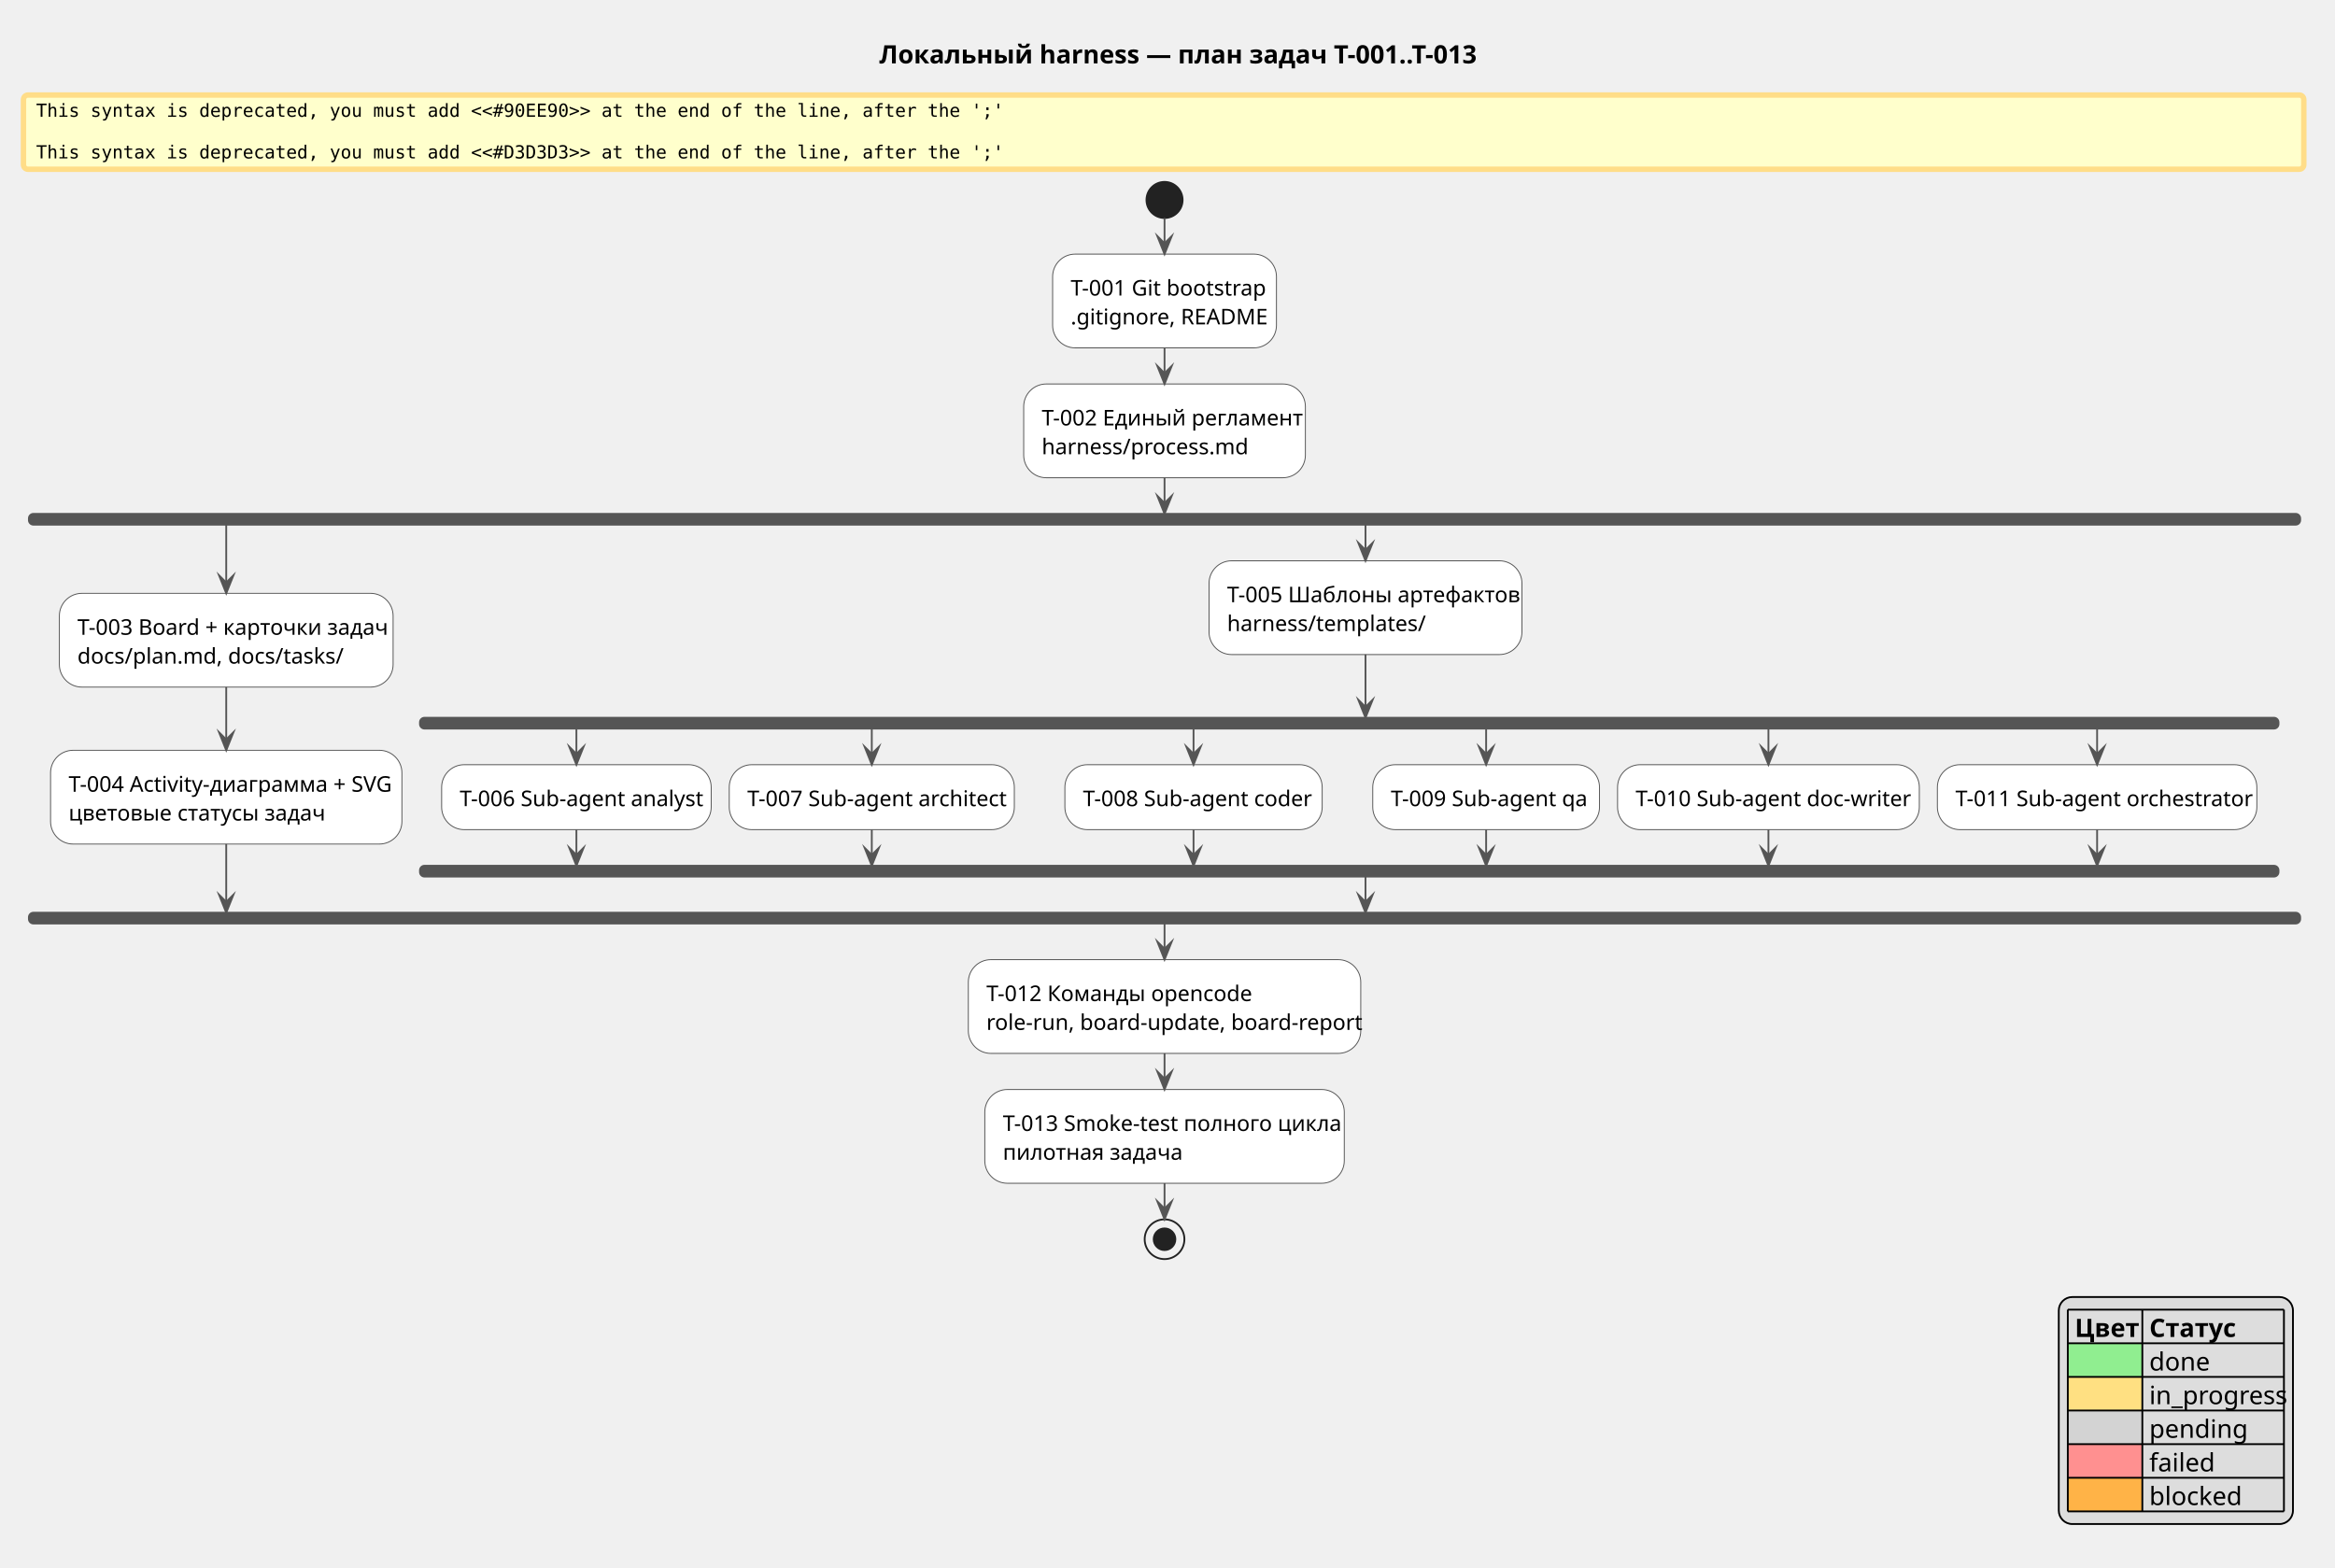
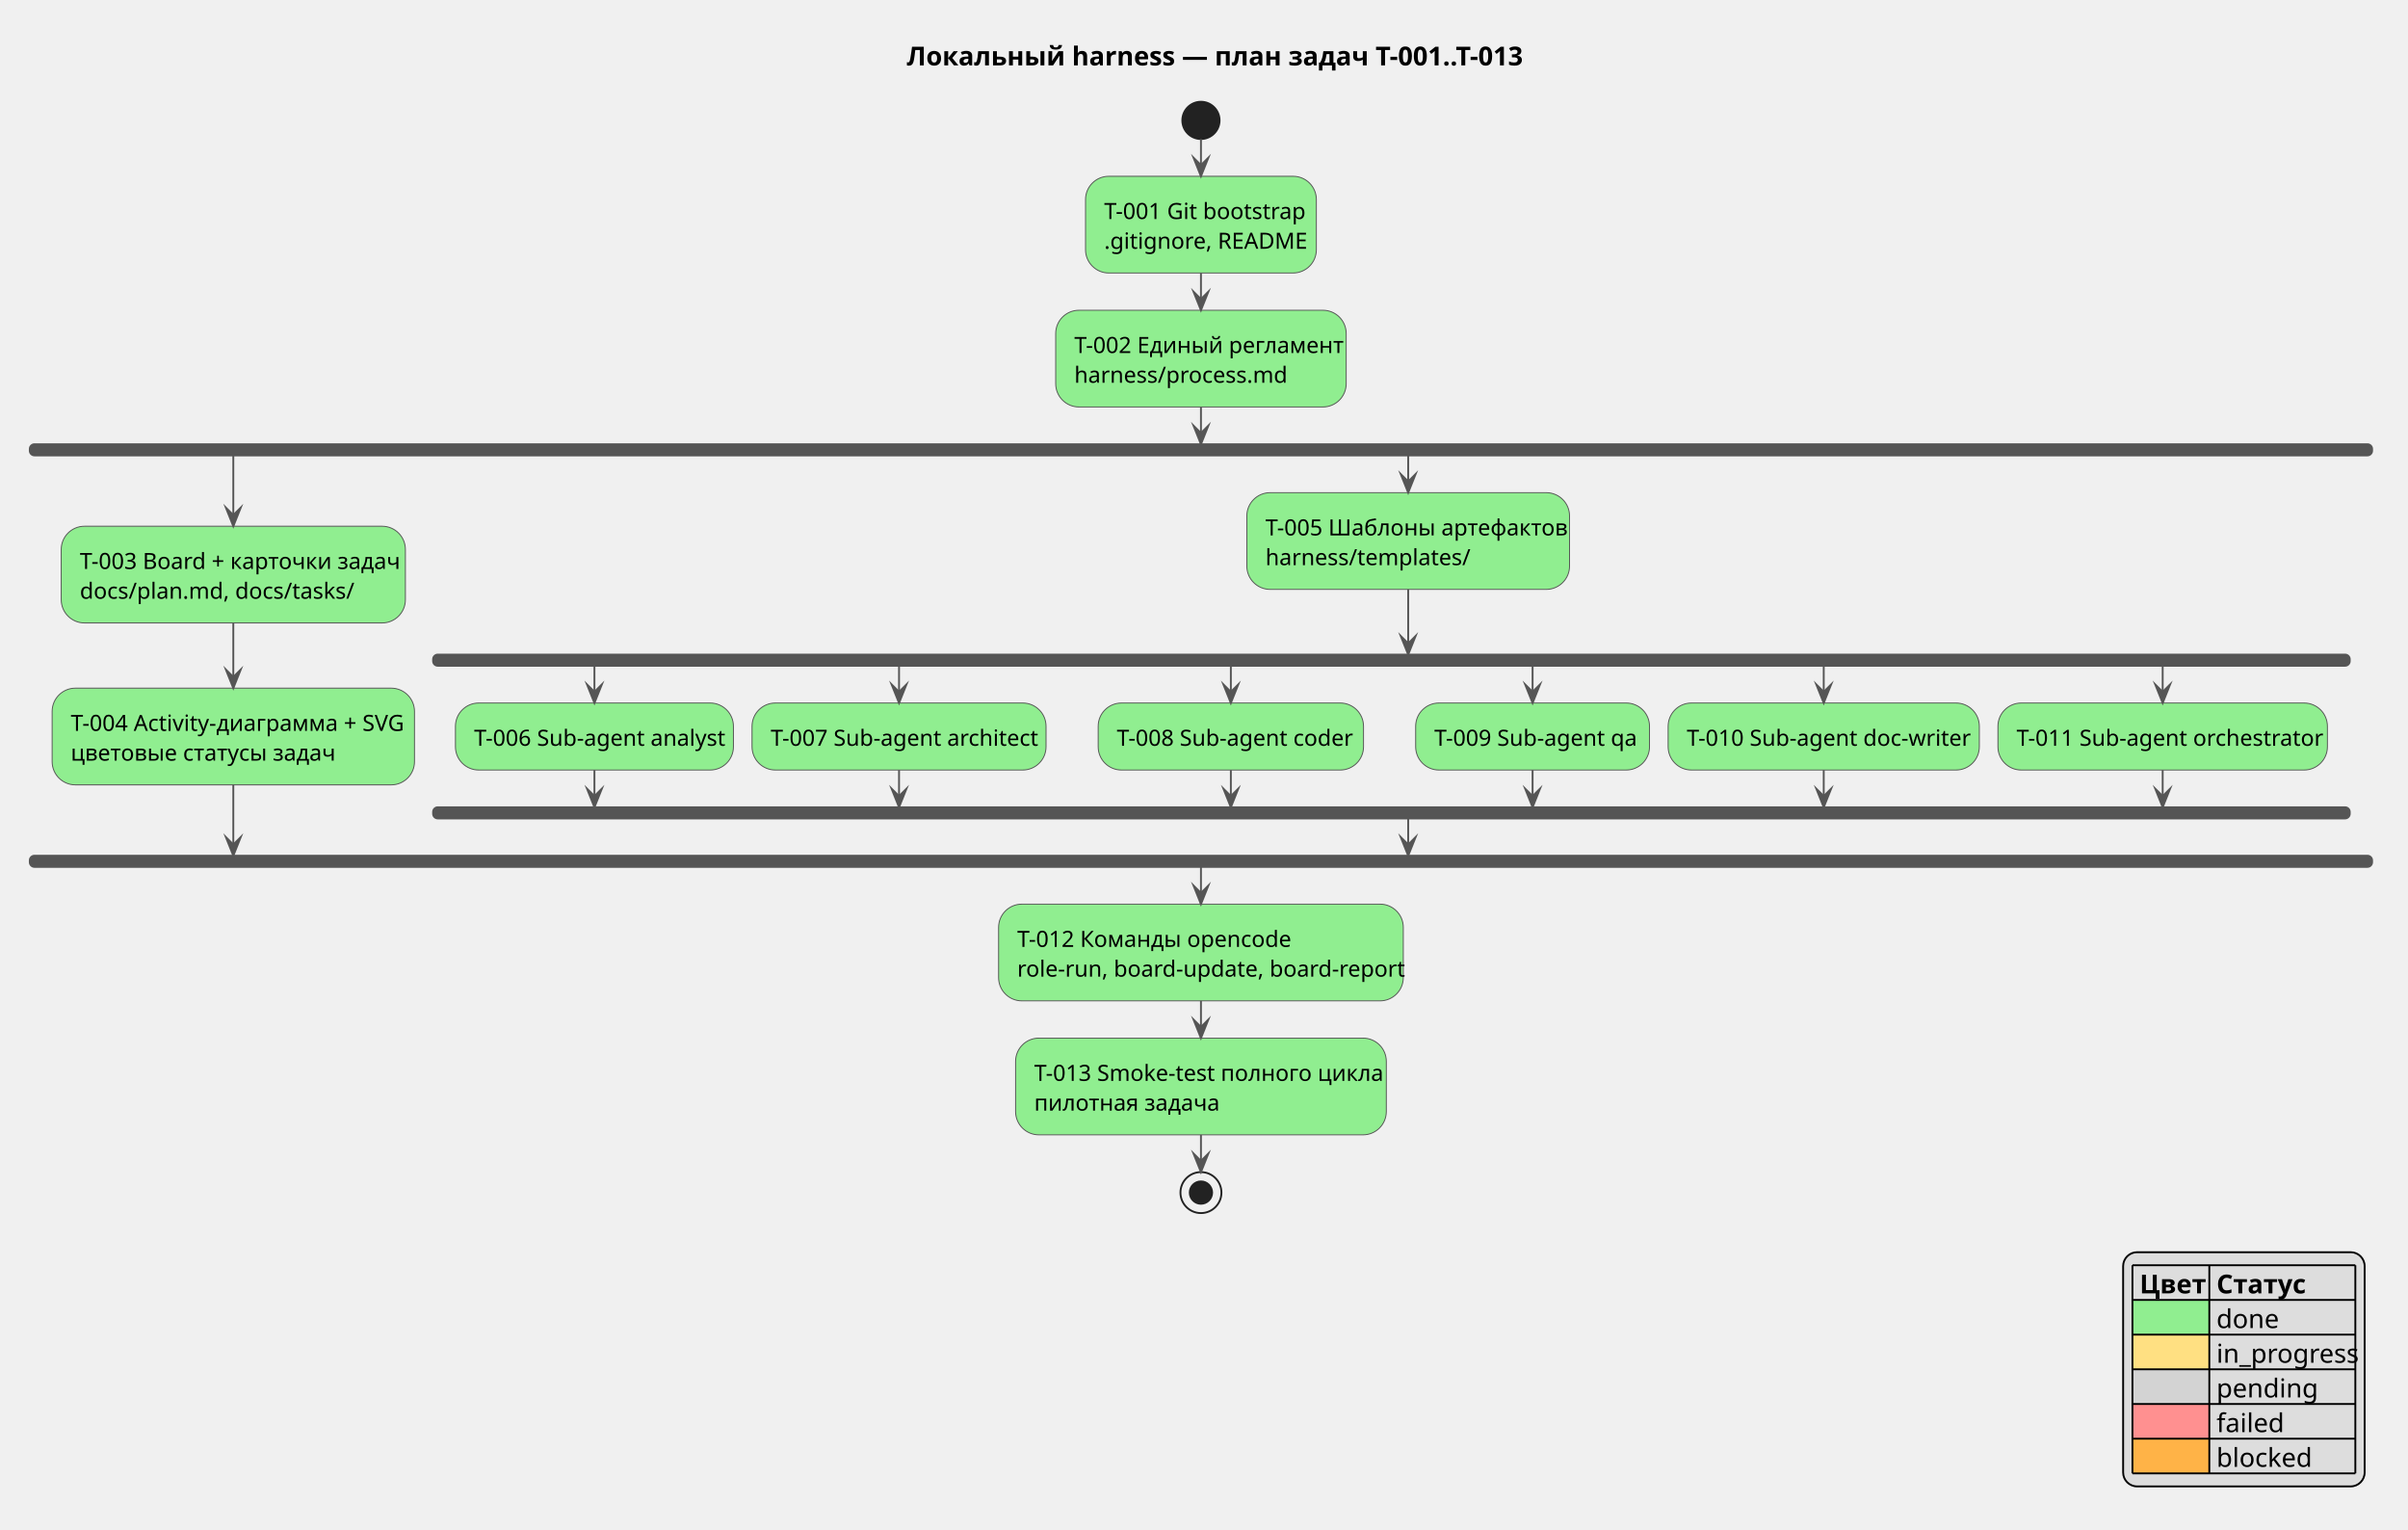
- <svg xmlns="http://www.w3.org/2000/svg" contentStyleType="text/css" data-diagram-type="ACTIVITY" height="868px" preserveAspectRatio="none" style="width:1293px;height:868px;background:#FFFFFF;" version="1.1" viewBox="0 0 1293 868" width="1293px" zoomAndPan="magnify">
+ <svg xmlns="http://www.w3.org/2000/svg" contentStyleType="text/css" data-diagram-type="ACTIVITY" height="821px" preserveAspectRatio="none" style="width:1293px;height:821px;background:#FFFFFF;" version="1.1" viewBox="0 0 1293 821" width="1293px" zoomAndPan="magnify">
  <defs />
  <g>
    <g class="title" data-source-line="5">
      <text fill="#000000" font-family="Segoe UI" font-size="14" font-weight="700" lengthAdjust="spacing" textLength="317.987" x="486.868" y="35.107">Локальный harness — план задач T-001..T-013</text>
    </g>
-     <rect fill="#FFFFCC" height="41.113" rx="2.5" ry="2.5" style="stroke:#FFDD88;stroke-width:3;" width="1262.723" x="13" y="52.621" />
-     <text fill="#000000" font-family="monospace" font-size="10" lengthAdjust="spacing" textLength="534.087" x="20" y="64.678">This syntax is deprecated, you must add &lt;&lt;#90EE90&gt;&gt; at the end of the line, after the ';'</text>
-     <text fill="#000000" font-family="monospace" font-size="10" lengthAdjust="spacing" textLength="534.087" x="20" y="87.734">This syntax is deprecated, you must add &lt;&lt;#D3D3D3&gt;&gt; at the end of the line, after the ';'</text>
-     <ellipse cx="644.861" cy="110.734" fill="#222222" rx="10" ry="10" style="stroke:#222222;stroke-width:1;" />
-     <rect fill="#FFFFFF" height="51.922" rx="12.5" ry="12.5" style="stroke:#555555;stroke-width:0.5;" width="123.945" x="582.889" y="140.734" />
-     <text fill="#000000" font-family="Segoe UI" font-size="12" lengthAdjust="spacing" textLength="103.945" x="592.889" y="163.684">T-001 Git bootstrap</text>
-     <text fill="#000000" font-family="Segoe UI" font-size="12" lengthAdjust="spacing" textLength="103.019" x="592.889" y="179.644">.gitignore, README</text>
-     <rect fill="#FFFFFF" height="51.922" rx="12.5" ry="12.5" style="stroke:#555555;stroke-width:0.5;" width="155.984" x="566.869" y="212.656" />
-     <text fill="#000000" font-family="Segoe UI" font-size="12" lengthAdjust="spacing" textLength="135.984" x="576.869" y="235.606">T-002 Единый регламент</text>
-     <text fill="#000000" font-family="Segoe UI" font-size="12" lengthAdjust="spacing" textLength="105.258" x="576.869" y="251.566">harness/process.md</text>
-     <rect fill="#555555" height="6" rx="2.5" ry="2.5" style="stroke:#555555;stroke-width:1;" width="1257.723" x="16" y="284.578" />
-     <rect fill="#FFFFFF" height="51.922" rx="12.5" ry="12.5" style="stroke:#555555;stroke-width:0.5;" width="184.801" x="32.878" y="328.598" />
-     <text fill="#000000" font-family="Segoe UI" font-size="12" lengthAdjust="spacing" textLength="164.801" x="42.878" y="351.547">T-003 Board + карточки задач</text>
-     <text fill="#000000" font-family="Segoe UI" font-size="12" lengthAdjust="spacing" textLength="138.562" x="42.878" y="367.508">docs/plan.md, docs/tasks/</text>
-     <rect fill="#FFFFFF" height="51.922" rx="12.5" ry="12.5" style="stroke:#555555;stroke-width:0.5;" width="194.557" x="28" y="415.519" />
-     <text fill="#000000" font-family="Segoe UI" font-size="12" lengthAdjust="spacing" textLength="174.557" x="38" y="438.469">T-004 Activity-диаграмма + SVG</text>
-     <text fill="#000000" font-family="Segoe UI" font-size="12" lengthAdjust="spacing" textLength="131.766" x="38" y="454.43">цветовые статусы задач</text>
-     <rect fill="#FFFFFF" height="51.922" rx="12.5" ry="12.5" style="stroke:#555555;stroke-width:0.5;" width="173.275" x="669.502" y="310.578" />
-     <text fill="#000000" font-family="Segoe UI" font-size="12" lengthAdjust="spacing" textLength="153.275" x="679.502" y="333.527">T-005 Шаблоны артефактов</text>
-     <text fill="#000000" font-family="Segoe UI" font-size="12" lengthAdjust="spacing" textLength="101.848" x="679.502" y="349.488">harness/templates/</text>
-     <rect fill="#555555" height="6" rx="2.5" ry="2.5" style="stroke:#555555;stroke-width:1;" width="1029.166" x="232.557" y="397.5" />
-     <rect fill="#FFFFFF" height="35.961" rx="12.5" ry="12.5" style="stroke:#555555;stroke-width:0.5;" width="149.264" x="244.557" y="423.5" />
-     <text fill="#000000" font-family="Segoe UI" font-size="12" lengthAdjust="spacing" textLength="129.264" x="254.557" y="446.449">T-006 Sub-agent analyst</text>
-     <rect fill="#FFFFFF" height="35.961" rx="12.5" ry="12.5" style="stroke:#555555;stroke-width:0.5;" width="157.859" x="403.82" y="423.5" />
-     <text fill="#000000" font-family="Segoe UI" font-size="12" lengthAdjust="spacing" textLength="137.859" x="413.82" y="446.449">T-007 Sub-agent architect</text>
-     <rect fill="#FFFFFF" height="35.961" rx="12.5" ry="12.5" style="stroke:#555555;stroke-width:0.5;" width="142.478" x="589.68" y="423.5" />
-     <text fill="#000000" font-family="Segoe UI" font-size="12" lengthAdjust="spacing" textLength="122.478" x="599.68" y="446.449">T-008 Sub-agent coder</text>
-     <rect fill="#FFFFFF" height="35.961" rx="12.5" ry="12.5" style="stroke:#555555;stroke-width:0.5;" width="125.562" x="760.158" y="423.5" />
-     <text fill="#000000" font-family="Segoe UI" font-size="12" lengthAdjust="spacing" textLength="105.562" x="770.158" y="446.449">T-009 Sub-agent qa</text>
-     <rect fill="#FFFFFF" height="35.961" rx="12.5" ry="12.5" style="stroke:#555555;stroke-width:0.5;" width="167.094" x="895.721" y="423.5" />
-     <text fill="#000000" font-family="Segoe UI" font-size="12" lengthAdjust="spacing" textLength="147.094" x="905.721" y="446.449">T-010 Sub-agent doc-writer</text>
-     <rect fill="#FFFFFF" height="35.961" rx="12.5" ry="12.5" style="stroke:#555555;stroke-width:0.5;" width="176.908" x="1072.814" y="423.5" />
-     <text fill="#000000" font-family="Segoe UI" font-size="12" lengthAdjust="spacing" textLength="156.908" x="1082.814" y="446.449">T-011 Sub-agent orchestrator</text>
-     <rect fill="#555555" height="6" rx="2.5" ry="2.5" style="stroke:#555555;stroke-width:1;" width="1029.166" x="232.557" y="479.461" />
-     <rect fill="#555555" height="6" rx="2.5" ry="2.5" style="stroke:#555555;stroke-width:1;" width="1257.723" x="16" y="505.461" />
-     <rect fill="#FFFFFF" height="51.922" rx="12.5" ry="12.5" style="stroke:#555555;stroke-width:0.5;" width="217.303" x="536.21" y="531.461" />
-     <text fill="#000000" font-family="Segoe UI" font-size="12" lengthAdjust="spacing" textLength="140.66" x="546.21" y="554.41">T-012 Команды opencode</text>
-     <text fill="#000000" font-family="Segoe UI" font-size="12" lengthAdjust="spacing" textLength="197.303" x="546.21" y="570.371">role-run, board-update, board-report</text>
-     <rect fill="#FFFFFF" height="51.922" rx="12.5" ry="12.5" style="stroke:#555555;stroke-width:0.5;" width="199.062" x="545.33" y="603.383" />
-     <text fill="#000000" font-family="Segoe UI" font-size="12" lengthAdjust="spacing" textLength="179.062" x="555.33" y="626.332">T-013 Smoke-test полного цикла</text>
-     <text fill="#000000" font-family="Segoe UI" font-size="12" lengthAdjust="spacing" textLength="91.535" x="555.33" y="642.293">пилотная задача</text>
-     <ellipse cx="644.861" cy="686.305" fill="none" rx="11" ry="11" style="stroke:#222222;stroke-width:1;" />
-     <ellipse cx="644.861" cy="686.305" fill="#222222" rx="6" ry="6" style="stroke:#222222;stroke-width:1;" />
-     <line style="stroke:#555555;stroke-width:1;" x1="644.861" x2="644.861" y1="120.734" y2="140.734" />
-     <polygon fill="#555555" points="640.861,130.734,644.861,140.734,648.861,130.734,644.861,134.734" style="stroke:#555555;stroke-width:1;stroke-linejoin:miter;stroke-miterlimit:10;" />
-     <line style="stroke:#555555;stroke-width:1;" x1="644.861" x2="644.861" y1="192.656" y2="212.656" />
-     <polygon fill="#555555" points="640.861,202.656,644.861,212.656,648.861,202.656,644.861,206.656" style="stroke:#555555;stroke-width:1;stroke-linejoin:miter;stroke-miterlimit:10;" />
-     <line style="stroke:#555555;stroke-width:1;" x1="125.278" x2="125.278" y1="380.519" y2="415.519" />
-     <polygon fill="#555555" points="121.278,405.519,125.278,415.519,129.278,405.519,125.278,409.519" style="stroke:#555555;stroke-width:1;stroke-linejoin:miter;stroke-miterlimit:10;" />
-     <line style="stroke:#555555;stroke-width:1;" x1="319.188" x2="319.188" y1="403.5" y2="423.5" />
-     <polygon fill="#555555" points="315.188,413.5,319.188,423.5,323.188,413.5,319.188,417.5" style="stroke:#555555;stroke-width:1;stroke-linejoin:miter;stroke-miterlimit:10;" />
-     <line style="stroke:#555555;stroke-width:1;" x1="482.75" x2="482.75" y1="403.5" y2="423.5" />
-     <polygon fill="#555555" points="478.75,413.5,482.75,423.5,486.75,413.5,482.75,417.5" style="stroke:#555555;stroke-width:1;stroke-linejoin:miter;stroke-miterlimit:10;" />
-     <line style="stroke:#555555;stroke-width:1;" x1="660.919" x2="660.919" y1="403.5" y2="423.5" />
-     <polygon fill="#555555" points="656.919,413.5,660.919,423.5,664.919,413.5,660.919,417.5" style="stroke:#555555;stroke-width:1;stroke-linejoin:miter;stroke-miterlimit:10;" />
-     <line style="stroke:#555555;stroke-width:1;" x1="822.939" x2="822.939" y1="403.5" y2="423.5" />
-     <polygon fill="#555555" points="818.939,413.5,822.939,423.5,826.939,413.5,822.939,417.5" style="stroke:#555555;stroke-width:1;stroke-linejoin:miter;stroke-miterlimit:10;" />
-     <line style="stroke:#555555;stroke-width:1;" x1="979.268" x2="979.268" y1="403.5" y2="423.5" />
-     <polygon fill="#555555" points="975.268,413.5,979.268,423.5,983.268,413.5,979.268,417.5" style="stroke:#555555;stroke-width:1;stroke-linejoin:miter;stroke-miterlimit:10;" />
-     <line style="stroke:#555555;stroke-width:1;" x1="1161.269" x2="1161.269" y1="403.5" y2="423.5" />
-     <polygon fill="#555555" points="1157.269,413.5,1161.269,423.5,1165.269,413.5,1161.269,417.5" style="stroke:#555555;stroke-width:1;stroke-linejoin:miter;stroke-miterlimit:10;" />
-     <line style="stroke:#555555;stroke-width:1;" x1="319.188" x2="319.188" y1="459.461" y2="479.461" />
-     <polygon fill="#555555" points="315.188,469.461,319.188,479.461,323.188,469.461,319.188,473.461" style="stroke:#555555;stroke-width:1;stroke-linejoin:miter;stroke-miterlimit:10;" />
-     <line style="stroke:#555555;stroke-width:1;" x1="482.75" x2="482.75" y1="459.461" y2="479.461" />
-     <polygon fill="#555555" points="478.75,469.461,482.75,479.461,486.75,469.461,482.75,473.461" style="stroke:#555555;stroke-width:1;stroke-linejoin:miter;stroke-miterlimit:10;" />
-     <line style="stroke:#555555;stroke-width:1;" x1="660.919" x2="660.919" y1="459.461" y2="479.461" />
-     <polygon fill="#555555" points="656.919,469.461,660.919,479.461,664.919,469.461,660.919,473.461" style="stroke:#555555;stroke-width:1;stroke-linejoin:miter;stroke-miterlimit:10;" />
-     <line style="stroke:#555555;stroke-width:1;" x1="822.939" x2="822.939" y1="459.461" y2="479.461" />
-     <polygon fill="#555555" points="818.939,469.461,822.939,479.461,826.939,469.461,822.939,473.461" style="stroke:#555555;stroke-width:1;stroke-linejoin:miter;stroke-miterlimit:10;" />
-     <line style="stroke:#555555;stroke-width:1;" x1="979.268" x2="979.268" y1="459.461" y2="479.461" />
-     <polygon fill="#555555" points="975.268,469.461,979.268,479.461,983.268,469.461,979.268,473.461" style="stroke:#555555;stroke-width:1;stroke-linejoin:miter;stroke-miterlimit:10;" />
-     <line style="stroke:#555555;stroke-width:1;" x1="1161.269" x2="1161.269" y1="459.461" y2="479.461" />
-     <polygon fill="#555555" points="1157.269,469.461,1161.269,479.461,1165.269,469.461,1161.269,473.461" style="stroke:#555555;stroke-width:1;stroke-linejoin:miter;stroke-miterlimit:10;" />
-     <line style="stroke:#555555;stroke-width:1;" x1="756.14" x2="756.14" y1="362.5" y2="397.5" />
-     <polygon fill="#555555" points="752.14,387.5,756.14,397.5,760.14,387.5,756.14,391.5" style="stroke:#555555;stroke-width:1;stroke-linejoin:miter;stroke-miterlimit:10;" />
-     <line style="stroke:#555555;stroke-width:1;" x1="125.278" x2="125.278" y1="290.578" y2="328.598" />
-     <polygon fill="#555555" points="121.278,318.598,125.278,328.598,129.278,318.598,125.278,322.598" style="stroke:#555555;stroke-width:1;stroke-linejoin:miter;stroke-miterlimit:10;" />
-     <line style="stroke:#555555;stroke-width:1;" x1="756.14" x2="756.14" y1="290.578" y2="310.578" />
-     <polygon fill="#555555" points="752.14,300.578,756.14,310.578,760.14,300.578,756.14,304.578" style="stroke:#555555;stroke-width:1;stroke-linejoin:miter;stroke-miterlimit:10;" />
-     <line style="stroke:#555555;stroke-width:1;" x1="125.278" x2="125.278" y1="467.441" y2="505.461" />
-     <polygon fill="#555555" points="121.278,495.461,125.278,505.461,129.278,495.461,125.278,499.461" style="stroke:#555555;stroke-width:1;stroke-linejoin:miter;stroke-miterlimit:10;" />
-     <line style="stroke:#555555;stroke-width:1;" x1="756.14" x2="756.14" y1="485.461" y2="505.461" />
-     <polygon fill="#555555" points="752.14,495.461,756.14,505.461,760.14,495.461,756.14,499.461" style="stroke:#555555;stroke-width:1;stroke-linejoin:miter;stroke-miterlimit:10;" />
-     <line style="stroke:#555555;stroke-width:1;" x1="644.861" x2="644.861" y1="264.578" y2="284.578" />
-     <polygon fill="#555555" points="640.861,274.578,644.861,284.578,648.861,274.578,644.861,278.578" style="stroke:#555555;stroke-width:1;stroke-linejoin:miter;stroke-miterlimit:10;" />
-     <line style="stroke:#555555;stroke-width:1;" x1="644.861" x2="644.861" y1="511.461" y2="531.461" />
-     <polygon fill="#555555" points="640.861,521.461,644.861,531.461,648.861,521.461,644.861,525.461" style="stroke:#555555;stroke-width:1;stroke-linejoin:miter;stroke-miterlimit:10;" />
-     <line style="stroke:#555555;stroke-width:1;" x1="644.861" x2="644.861" y1="583.383" y2="603.383" />
-     <polygon fill="#555555" points="640.861,593.383,644.861,603.383,648.861,593.383,644.861,597.383" style="stroke:#555555;stroke-width:1;stroke-linejoin:miter;stroke-miterlimit:10;" />
-     <line style="stroke:#555555;stroke-width:1;" x1="644.861" x2="644.861" y1="655.305" y2="675.305" />
-     <polygon fill="#555555" points="640.861,665.305,644.861,675.305,648.861,665.305,644.861,669.305" style="stroke:#555555;stroke-width:1;stroke-linejoin:miter;stroke-miterlimit:10;" />
+     <ellipse cx="644.861" cy="64.621" fill="#222222" rx="10" ry="10" style="stroke:#222222;stroke-width:1;" />
+     <rect fill="#90EE90" height="51.922" rx="12.5" ry="12.5" style="stroke:#555555;stroke-width:0.5;" width="123.945" x="582.889" y="94.621" />
+     <text fill="#000000" font-family="Segoe UI" font-size="12" lengthAdjust="spacing" textLength="103.945" x="592.889" y="117.57">T-001 Git bootstrap</text>
+     <text fill="#000000" font-family="Segoe UI" font-size="12" lengthAdjust="spacing" textLength="103.019" x="592.889" y="133.531">.gitignore, README</text>
+     <rect fill="#90EE90" height="51.922" rx="12.5" ry="12.5" style="stroke:#555555;stroke-width:0.5;" width="155.984" x="566.869" y="166.543" />
+     <text fill="#000000" font-family="Segoe UI" font-size="12" lengthAdjust="spacing" textLength="135.984" x="576.869" y="189.492">T-002 Единый регламент</text>
+     <text fill="#000000" font-family="Segoe UI" font-size="12" lengthAdjust="spacing" textLength="105.258" x="576.869" y="205.453">harness/process.md</text>
+     <rect fill="#555555" height="6" rx="2.5" ry="2.5" style="stroke:#555555;stroke-width:1;" width="1257.723" x="16" y="238.465" />
+     <rect fill="#90EE90" height="51.922" rx="12.5" ry="12.5" style="stroke:#555555;stroke-width:0.5;" width="184.801" x="32.878" y="282.484" />
+     <text fill="#000000" font-family="Segoe UI" font-size="12" lengthAdjust="spacing" textLength="164.801" x="42.878" y="305.434">T-003 Board + карточки задач</text>
+     <text fill="#000000" font-family="Segoe UI" font-size="12" lengthAdjust="spacing" textLength="138.562" x="42.878" y="321.394">docs/plan.md, docs/tasks/</text>
+     <rect fill="#90EE90" height="51.922" rx="12.5" ry="12.5" style="stroke:#555555;stroke-width:0.5;" width="194.557" x="28" y="369.406" />
+     <text fill="#000000" font-family="Segoe UI" font-size="12" lengthAdjust="spacing" textLength="174.557" x="38" y="392.356">T-004 Activity-диаграмма + SVG</text>
+     <text fill="#000000" font-family="Segoe UI" font-size="12" lengthAdjust="spacing" textLength="131.766" x="38" y="408.316">цветовые статусы задач</text>
+     <rect fill="#90EE90" height="51.922" rx="12.5" ry="12.5" style="stroke:#555555;stroke-width:0.5;" width="173.275" x="669.502" y="264.465" />
+     <text fill="#000000" font-family="Segoe UI" font-size="12" lengthAdjust="spacing" textLength="153.275" x="679.502" y="287.414">T-005 Шаблоны артефактов</text>
+     <text fill="#000000" font-family="Segoe UI" font-size="12" lengthAdjust="spacing" textLength="101.848" x="679.502" y="303.375">harness/templates/</text>
+     <rect fill="#555555" height="6" rx="2.5" ry="2.5" style="stroke:#555555;stroke-width:1;" width="1029.166" x="232.557" y="351.387" />
+     <rect fill="#90EE90" height="35.961" rx="12.5" ry="12.5" style="stroke:#555555;stroke-width:0.5;" width="149.264" x="244.557" y="377.387" />
+     <text fill="#000000" font-family="Segoe UI" font-size="12" lengthAdjust="spacing" textLength="129.264" x="254.557" y="400.336">T-006 Sub-agent analyst</text>
+     <rect fill="#90EE90" height="35.961" rx="12.5" ry="12.5" style="stroke:#555555;stroke-width:0.5;" width="157.859" x="403.82" y="377.387" />
+     <text fill="#000000" font-family="Segoe UI" font-size="12" lengthAdjust="spacing" textLength="137.859" x="413.82" y="400.336">T-007 Sub-agent architect</text>
+     <rect fill="#90EE90" height="35.961" rx="12.5" ry="12.5" style="stroke:#555555;stroke-width:0.5;" width="142.478" x="589.68" y="377.387" />
+     <text fill="#000000" font-family="Segoe UI" font-size="12" lengthAdjust="spacing" textLength="122.478" x="599.68" y="400.336">T-008 Sub-agent coder</text>
+     <rect fill="#90EE90" height="35.961" rx="12.5" ry="12.5" style="stroke:#555555;stroke-width:0.5;" width="125.562" x="760.158" y="377.387" />
+     <text fill="#000000" font-family="Segoe UI" font-size="12" lengthAdjust="spacing" textLength="105.562" x="770.158" y="400.336">T-009 Sub-agent qa</text>
+     <rect fill="#90EE90" height="35.961" rx="12.5" ry="12.5" style="stroke:#555555;stroke-width:0.5;" width="167.094" x="895.721" y="377.387" />
+     <text fill="#000000" font-family="Segoe UI" font-size="12" lengthAdjust="spacing" textLength="147.094" x="905.721" y="400.336">T-010 Sub-agent doc-writer</text>
+     <rect fill="#90EE90" height="35.961" rx="12.5" ry="12.5" style="stroke:#555555;stroke-width:0.5;" width="176.908" x="1072.814" y="377.387" />
+     <text fill="#000000" font-family="Segoe UI" font-size="12" lengthAdjust="spacing" textLength="156.908" x="1082.814" y="400.336">T-011 Sub-agent orchestrator</text>
+     <rect fill="#555555" height="6" rx="2.5" ry="2.5" style="stroke:#555555;stroke-width:1;" width="1029.166" x="232.557" y="433.348" />
+     <rect fill="#555555" height="6" rx="2.5" ry="2.5" style="stroke:#555555;stroke-width:1;" width="1257.723" x="16" y="459.348" />
+     <rect fill="#90EE90" height="51.922" rx="12.5" ry="12.5" style="stroke:#555555;stroke-width:0.5;" width="217.303" x="536.21" y="485.348" />
+     <text fill="#000000" font-family="Segoe UI" font-size="12" lengthAdjust="spacing" textLength="140.66" x="546.21" y="508.297">T-012 Команды opencode</text>
+     <text fill="#000000" font-family="Segoe UI" font-size="12" lengthAdjust="spacing" textLength="197.303" x="546.21" y="524.258">role-run, board-update, board-report</text>
+     <rect fill="#90EE90" height="51.922" rx="12.5" ry="12.5" style="stroke:#555555;stroke-width:0.5;" width="199.062" x="545.33" y="557.269" />
+     <text fill="#000000" font-family="Segoe UI" font-size="12" lengthAdjust="spacing" textLength="179.062" x="555.33" y="580.219">T-013 Smoke-test полного цикла</text>
+     <text fill="#000000" font-family="Segoe UI" font-size="12" lengthAdjust="spacing" textLength="91.535" x="555.33" y="596.18">пилотная задача</text>
+     <ellipse cx="644.861" cy="640.191" fill="none" rx="11" ry="11" style="stroke:#222222;stroke-width:1;" />
+     <ellipse cx="644.861" cy="640.191" fill="#222222" rx="6" ry="6" style="stroke:#222222;stroke-width:1;" />
+     <line style="stroke:#555555;stroke-width:1;" x1="644.861" x2="644.861" y1="74.621" y2="94.621" />
+     <polygon fill="#555555" points="640.861,84.621,644.861,94.621,648.861,84.621,644.861,88.621" style="stroke:#555555;stroke-width:1;stroke-linejoin:miter;stroke-miterlimit:10;" />
+     <line style="stroke:#555555;stroke-width:1;" x1="644.861" x2="644.861" y1="146.543" y2="166.543" />
+     <polygon fill="#555555" points="640.861,156.543,644.861,166.543,648.861,156.543,644.861,160.543" style="stroke:#555555;stroke-width:1;stroke-linejoin:miter;stroke-miterlimit:10;" />
+     <line style="stroke:#555555;stroke-width:1;" x1="125.278" x2="125.278" y1="334.406" y2="369.406" />
+     <polygon fill="#555555" points="121.278,359.406,125.278,369.406,129.278,359.406,125.278,363.406" style="stroke:#555555;stroke-width:1;stroke-linejoin:miter;stroke-miterlimit:10;" />
+     <line style="stroke:#555555;stroke-width:1;" x1="319.188" x2="319.188" y1="357.387" y2="377.387" />
+     <polygon fill="#555555" points="315.188,367.387,319.188,377.387,323.188,367.387,319.188,371.387" style="stroke:#555555;stroke-width:1;stroke-linejoin:miter;stroke-miterlimit:10;" />
+     <line style="stroke:#555555;stroke-width:1;" x1="482.75" x2="482.75" y1="357.387" y2="377.387" />
+     <polygon fill="#555555" points="478.75,367.387,482.75,377.387,486.75,367.387,482.75,371.387" style="stroke:#555555;stroke-width:1;stroke-linejoin:miter;stroke-miterlimit:10;" />
+     <line style="stroke:#555555;stroke-width:1;" x1="660.919" x2="660.919" y1="357.387" y2="377.387" />
+     <polygon fill="#555555" points="656.919,367.387,660.919,377.387,664.919,367.387,660.919,371.387" style="stroke:#555555;stroke-width:1;stroke-linejoin:miter;stroke-miterlimit:10;" />
+     <line style="stroke:#555555;stroke-width:1;" x1="822.939" x2="822.939" y1="357.387" y2="377.387" />
+     <polygon fill="#555555" points="818.939,367.387,822.939,377.387,826.939,367.387,822.939,371.387" style="stroke:#555555;stroke-width:1;stroke-linejoin:miter;stroke-miterlimit:10;" />
+     <line style="stroke:#555555;stroke-width:1;" x1="979.268" x2="979.268" y1="357.387" y2="377.387" />
+     <polygon fill="#555555" points="975.268,367.387,979.268,377.387,983.268,367.387,979.268,371.387" style="stroke:#555555;stroke-width:1;stroke-linejoin:miter;stroke-miterlimit:10;" />
+     <line style="stroke:#555555;stroke-width:1;" x1="1161.269" x2="1161.269" y1="357.387" y2="377.387" />
+     <polygon fill="#555555" points="1157.269,367.387,1161.269,377.387,1165.269,367.387,1161.269,371.387" style="stroke:#555555;stroke-width:1;stroke-linejoin:miter;stroke-miterlimit:10;" />
+     <line style="stroke:#555555;stroke-width:1;" x1="319.188" x2="319.188" y1="413.348" y2="433.348" />
+     <polygon fill="#555555" points="315.188,423.348,319.188,433.348,323.188,423.348,319.188,427.348" style="stroke:#555555;stroke-width:1;stroke-linejoin:miter;stroke-miterlimit:10;" />
+     <line style="stroke:#555555;stroke-width:1;" x1="482.75" x2="482.75" y1="413.348" y2="433.348" />
+     <polygon fill="#555555" points="478.75,423.348,482.75,433.348,486.75,423.348,482.75,427.348" style="stroke:#555555;stroke-width:1;stroke-linejoin:miter;stroke-miterlimit:10;" />
+     <line style="stroke:#555555;stroke-width:1;" x1="660.919" x2="660.919" y1="413.348" y2="433.348" />
+     <polygon fill="#555555" points="656.919,423.348,660.919,433.348,664.919,423.348,660.919,427.348" style="stroke:#555555;stroke-width:1;stroke-linejoin:miter;stroke-miterlimit:10;" />
+     <line style="stroke:#555555;stroke-width:1;" x1="822.939" x2="822.939" y1="413.348" y2="433.348" />
+     <polygon fill="#555555" points="818.939,423.348,822.939,433.348,826.939,423.348,822.939,427.348" style="stroke:#555555;stroke-width:1;stroke-linejoin:miter;stroke-miterlimit:10;" />
+     <line style="stroke:#555555;stroke-width:1;" x1="979.268" x2="979.268" y1="413.348" y2="433.348" />
+     <polygon fill="#555555" points="975.268,423.348,979.268,433.348,983.268,423.348,979.268,427.348" style="stroke:#555555;stroke-width:1;stroke-linejoin:miter;stroke-miterlimit:10;" />
+     <line style="stroke:#555555;stroke-width:1;" x1="1161.269" x2="1161.269" y1="413.348" y2="433.348" />
+     <polygon fill="#555555" points="1157.269,423.348,1161.269,433.348,1165.269,423.348,1161.269,427.348" style="stroke:#555555;stroke-width:1;stroke-linejoin:miter;stroke-miterlimit:10;" />
+     <line style="stroke:#555555;stroke-width:1;" x1="756.14" x2="756.14" y1="316.387" y2="351.387" />
+     <polygon fill="#555555" points="752.14,341.387,756.14,351.387,760.14,341.387,756.14,345.387" style="stroke:#555555;stroke-width:1;stroke-linejoin:miter;stroke-miterlimit:10;" />
+     <line style="stroke:#555555;stroke-width:1;" x1="125.278" x2="125.278" y1="244.465" y2="282.484" />
+     <polygon fill="#555555" points="121.278,272.484,125.278,282.484,129.278,272.484,125.278,276.484" style="stroke:#555555;stroke-width:1;stroke-linejoin:miter;stroke-miterlimit:10;" />
+     <line style="stroke:#555555;stroke-width:1;" x1="756.14" x2="756.14" y1="244.465" y2="264.465" />
+     <polygon fill="#555555" points="752.14,254.465,756.14,264.465,760.14,254.465,756.14,258.465" style="stroke:#555555;stroke-width:1;stroke-linejoin:miter;stroke-miterlimit:10;" />
+     <line style="stroke:#555555;stroke-width:1;" x1="125.278" x2="125.278" y1="421.328" y2="459.348" />
+     <polygon fill="#555555" points="121.278,449.348,125.278,459.348,129.278,449.348,125.278,453.348" style="stroke:#555555;stroke-width:1;stroke-linejoin:miter;stroke-miterlimit:10;" />
+     <line style="stroke:#555555;stroke-width:1;" x1="756.14" x2="756.14" y1="439.348" y2="459.348" />
+     <polygon fill="#555555" points="752.14,449.348,756.14,459.348,760.14,449.348,756.14,453.348" style="stroke:#555555;stroke-width:1;stroke-linejoin:miter;stroke-miterlimit:10;" />
+     <line style="stroke:#555555;stroke-width:1;" x1="644.861" x2="644.861" y1="218.465" y2="238.465" />
+     <polygon fill="#555555" points="640.861,228.465,644.861,238.465,648.861,228.465,644.861,232.465" style="stroke:#555555;stroke-width:1;stroke-linejoin:miter;stroke-miterlimit:10;" />
+     <line style="stroke:#555555;stroke-width:1;" x1="644.861" x2="644.861" y1="465.348" y2="485.348" />
+     <polygon fill="#555555" points="640.861,475.348,644.861,485.348,648.861,475.348,644.861,479.348" style="stroke:#555555;stroke-width:1;stroke-linejoin:miter;stroke-miterlimit:10;" />
+     <line style="stroke:#555555;stroke-width:1;" x1="644.861" x2="644.861" y1="537.269" y2="557.269" />
+     <polygon fill="#555555" points="640.861,547.269,644.861,557.269,648.861,547.269,644.861,551.269" style="stroke:#555555;stroke-width:1;stroke-linejoin:miter;stroke-miterlimit:10;" />
+     <line style="stroke:#555555;stroke-width:1;" x1="644.861" x2="644.861" y1="609.191" y2="629.191" />
+     <polygon fill="#555555" points="640.861,619.191,644.861,629.191,648.861,619.191,644.861,623.191" style="stroke:#555555;stroke-width:1;stroke-linejoin:miter;stroke-miterlimit:10;" />
    <g class="legend" data-source-line="33">
-       <rect fill="#DDDDDD" height="125.727" rx="7.5" ry="7.5" style="stroke:#000000;stroke-width:1;" width="129.684" x="1140.039" y="718.305" />
-       <text fill="#000000" font-family="Segoe UI" font-size="14" font-weight="700" lengthAdjust="spacing" textLength="33.551" x="1148.901" y="740.412">Цвет</text>
-       <text fill="#000000" font-family="Segoe UI" font-size="14" font-weight="700" lengthAdjust="spacing" textLength="43.251" x="1190.177" y="740.412">Статус</text>
-       <rect fill="#90EE90" height="18.621" style="stroke:none;stroke-width:1;" width="41.275" x="1145.039" y="743.926" />
-       <text fill="#000000" font-family="Segoe UI" font-size="14" lengthAdjust="spacing" textLength="3.835" x="1145.039" y="759.033"> </text>
-       <text fill="#000000" font-family="Segoe UI" font-size="14" lengthAdjust="spacing" textLength="31.691" x="1190.149" y="759.033">done</text>
-       <rect fill="#FFE082" height="18.621" style="stroke:none;stroke-width:1;" width="41.275" x="1145.039" y="762.547" />
-       <text fill="#000000" font-family="Segoe UI" font-size="14" lengthAdjust="spacing" textLength="3.835" x="1145.039" y="777.654"> </text>
-       <text fill="#000000" font-family="Segoe UI" font-size="14" lengthAdjust="spacing" textLength="70.738" x="1190.149" y="777.654">in_progress</text>
-       <rect fill="#D3D3D3" height="18.621" style="stroke:none;stroke-width:1;" width="41.275" x="1145.039" y="781.168" />
-       <text fill="#000000" font-family="Segoe UI" font-size="14" lengthAdjust="spacing" textLength="3.835" x="1145.039" y="796.275"> </text>
-       <text fill="#000000" font-family="Segoe UI" font-size="14" lengthAdjust="spacing" textLength="51.276" x="1190.149" y="796.275">pending</text>
-       <rect fill="#FF9090" height="18.621" style="stroke:none;stroke-width:1;" width="41.275" x="1145.039" y="799.789" />
-       <text fill="#000000" font-family="Segoe UI" font-size="14" lengthAdjust="spacing" textLength="3.835" x="1145.039" y="814.896"> </text>
-       <text fill="#000000" font-family="Segoe UI" font-size="14" lengthAdjust="spacing" textLength="33.852" x="1190.149" y="814.896">failed</text>
-       <rect fill="#FFB347" height="18.621" style="stroke:none;stroke-width:1;" width="41.275" x="1145.039" y="818.41" />
-       <text fill="#000000" font-family="Segoe UI" font-size="14" lengthAdjust="spacing" textLength="3.835" x="1145.039" y="833.518"> </text>
-       <text fill="#000000" font-family="Segoe UI" font-size="14" lengthAdjust="spacing" textLength="48.815" x="1190.149" y="833.518">blocked</text>
-       <line style="stroke:#000000;stroke-width:1;" x1="1145.039" x2="1264.723" y1="725.305" y2="725.305" />
-       <line style="stroke:#000000;stroke-width:1;" x1="1145.039" x2="1264.723" y1="743.926" y2="743.926" />
-       <line style="stroke:#000000;stroke-width:1;" x1="1145.039" x2="1264.723" y1="762.547" y2="762.547" />
-       <line style="stroke:#000000;stroke-width:1;" x1="1145.039" x2="1264.723" y1="781.168" y2="781.168" />
-       <line style="stroke:#000000;stroke-width:1;" x1="1145.039" x2="1264.723" y1="799.789" y2="799.789" />
-       <line style="stroke:#000000;stroke-width:1;" x1="1145.039" x2="1264.723" y1="818.41" y2="818.41" />
-       <line style="stroke:#000000;stroke-width:1;" x1="1145.039" x2="1264.723" y1="837.031" y2="837.031" />
-       <line style="stroke:#000000;stroke-width:1;" x1="1145.039" x2="1145.039" y1="725.305" y2="837.031" />
-       <line style="stroke:#000000;stroke-width:1;" x1="1186.314" x2="1186.314" y1="725.305" y2="837.031" />
-       <line style="stroke:#000000;stroke-width:1;" x1="1264.723" x2="1264.723" y1="725.305" y2="837.031" />
+       <rect fill="#DDDDDD" height="125.727" rx="7.5" ry="7.5" style="stroke:#000000;stroke-width:1;" width="129.684" x="1140.039" y="672.191" />
+       <text fill="#000000" font-family="Segoe UI" font-size="14" font-weight="700" lengthAdjust="spacing" textLength="33.551" x="1148.901" y="694.299">Цвет</text>
+       <text fill="#000000" font-family="Segoe UI" font-size="14" font-weight="700" lengthAdjust="spacing" textLength="43.251" x="1190.177" y="694.299">Статус</text>
+       <rect fill="#90EE90" height="18.621" style="stroke:none;stroke-width:1;" width="41.275" x="1145.039" y="697.812" />
+       <text fill="#000000" font-family="Segoe UI" font-size="14" lengthAdjust="spacing" textLength="3.835" x="1145.039" y="712.92"> </text>
+       <text fill="#000000" font-family="Segoe UI" font-size="14" lengthAdjust="spacing" textLength="31.691" x="1190.149" y="712.92">done</text>
+       <rect fill="#FFE082" height="18.621" style="stroke:none;stroke-width:1;" width="41.275" x="1145.039" y="716.434" />
+       <text fill="#000000" font-family="Segoe UI" font-size="14" lengthAdjust="spacing" textLength="3.835" x="1145.039" y="731.541"> </text>
+       <text fill="#000000" font-family="Segoe UI" font-size="14" lengthAdjust="spacing" textLength="70.738" x="1190.149" y="731.541">in_progress</text>
+       <rect fill="#D3D3D3" height="18.621" style="stroke:none;stroke-width:1;" width="41.275" x="1145.039" y="735.055" />
+       <text fill="#000000" font-family="Segoe UI" font-size="14" lengthAdjust="spacing" textLength="3.835" x="1145.039" y="750.162"> </text>
+       <text fill="#000000" font-family="Segoe UI" font-size="14" lengthAdjust="spacing" textLength="51.276" x="1190.149" y="750.162">pending</text>
+       <rect fill="#FF9090" height="18.621" style="stroke:none;stroke-width:1;" width="41.275" x="1145.039" y="753.676" />
+       <text fill="#000000" font-family="Segoe UI" font-size="14" lengthAdjust="spacing" textLength="3.835" x="1145.039" y="768.783"> </text>
+       <text fill="#000000" font-family="Segoe UI" font-size="14" lengthAdjust="spacing" textLength="33.852" x="1190.149" y="768.783">failed</text>
+       <rect fill="#FFB347" height="18.621" style="stroke:none;stroke-width:1;" width="41.275" x="1145.039" y="772.297" />
+       <text fill="#000000" font-family="Segoe UI" font-size="14" lengthAdjust="spacing" textLength="3.835" x="1145.039" y="787.404"> </text>
+       <text fill="#000000" font-family="Segoe UI" font-size="14" lengthAdjust="spacing" textLength="48.815" x="1190.149" y="787.404">blocked</text>
+       <line style="stroke:#000000;stroke-width:1;" x1="1145.039" x2="1264.723" y1="679.191" y2="679.191" />
+       <line style="stroke:#000000;stroke-width:1;" x1="1145.039" x2="1264.723" y1="697.812" y2="697.812" />
+       <line style="stroke:#000000;stroke-width:1;" x1="1145.039" x2="1264.723" y1="716.434" y2="716.434" />
+       <line style="stroke:#000000;stroke-width:1;" x1="1145.039" x2="1264.723" y1="735.055" y2="735.055" />
+       <line style="stroke:#000000;stroke-width:1;" x1="1145.039" x2="1264.723" y1="753.676" y2="753.676" />
+       <line style="stroke:#000000;stroke-width:1;" x1="1145.039" x2="1264.723" y1="772.297" y2="772.297" />
+       <line style="stroke:#000000;stroke-width:1;" x1="1145.039" x2="1264.723" y1="790.918" y2="790.918" />
+       <line style="stroke:#000000;stroke-width:1;" x1="1145.039" x2="1145.039" y1="679.191" y2="790.918" />
+       <line style="stroke:#000000;stroke-width:1;" x1="1186.314" x2="1186.314" y1="679.191" y2="790.918" />
+       <line style="stroke:#000000;stroke-width:1;" x1="1264.723" x2="1264.723" y1="679.191" y2="790.918" />
    </g>
  </g>
</svg>
